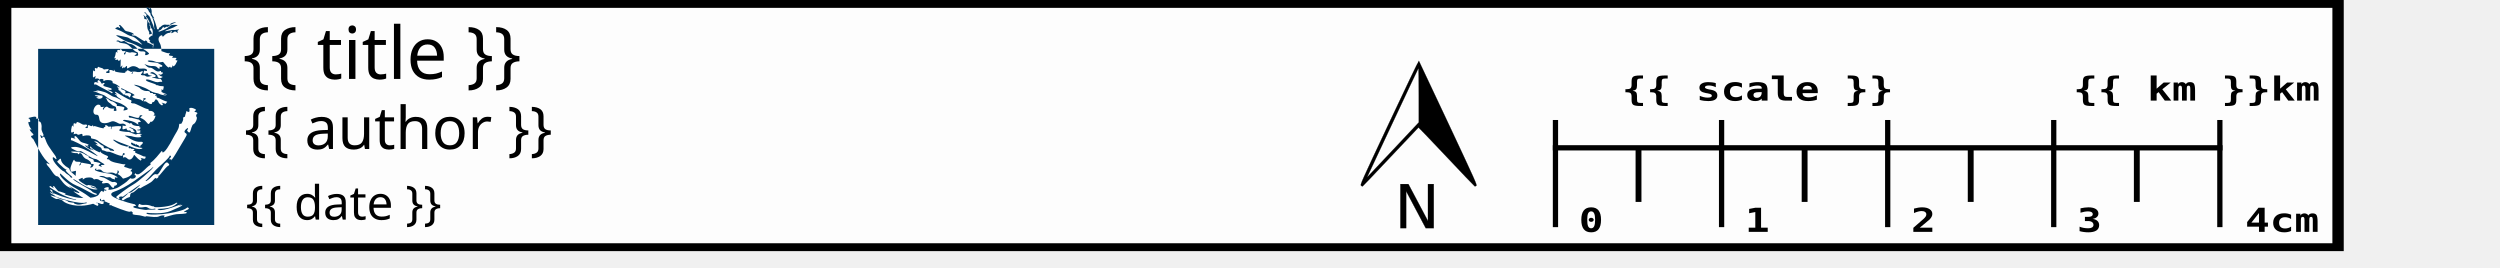
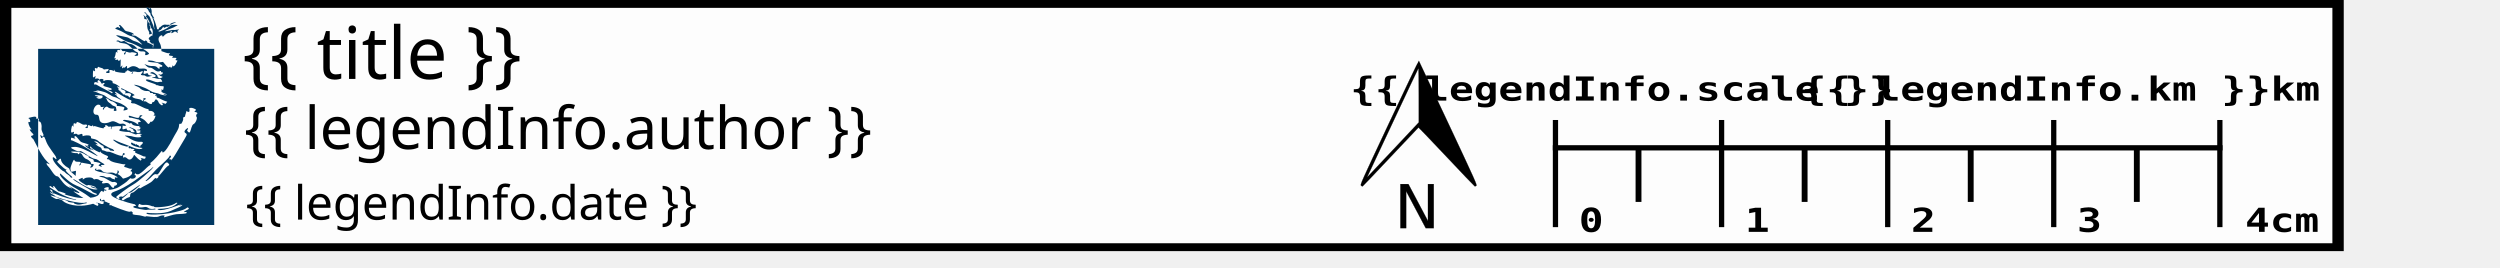
<svg xmlns="http://www.w3.org/2000/svg" height="1.5cm" width="14cm" version="1.1" y="0" x="0">
  <g font-size="none" stroke-width="1.661" fill-opacity=".863" mix-blend-mode="normal" transform="matrix(1.4459 0 0 1.0021 1.8503 30.266)" text-anchor="none" stroke="#000" style="mix-blend-mode:normal" stroke-miterlimit="10" font-weight="none" fill="#fff">
    <rect fill-opacity=".863" height="51.378" width="341.42" stroke="#000" stroke-miterlimit="10" y="-29.373" x="-.449" stroke-width="1.661" fill="#fff" />
  </g>
  <g transform="matrix(2.8669 0 0 2.8669 2.3366 -2969.4)">
    <rect height="13" width="13" y="1039.4" x="2" fill="#fff" />
    <g fill="#003862" transform="matrix(.21667 0 0 .21667 -56.963 809.08)">
      <g transform="matrix(1.448 0 0 -1.448 306.28 1063.2)">
        <path d="m0 0c0.048-0.173 0.35-0.361 0.801-0.334 0.443 0.026 1.034-0.006 0.832-0.536-0.201-0.533 0.405-0.376 0.844-0.067 0.204 0.145-0.482 0.664-1.396 1.211h-1.271c0.108-0.13 0.176-0.231 0.19-0.274" fill="#003862" />
      </g>
      <g transform="matrix(1.448 0 0 -1.448 292.57 1079.2)">
        <path d="m0 0c-0.287 0.333-0.899 0.097-0.749 0.313 0.151 0.218 1.721 0 1.721 0 0.134-0.177 0.211-0.52-0.405-0.7-0.618-0.182-1.051 0.317-0.948 0.387 0.107 0.068 0.671-0.336 0.381 0m12.611-5.832c-0.494-0.146-0.026 0.371-0.5-0.334-0.472-0.703-0.606 0.711-2.105 1.226 0 0-0.234 0.108 0.177 0.371 0.411 0.266 0.292 0.24-0.196 0.257-0.485 0.017 0.104-0.824-1.007-0.57-1.101 0.255-1.925 0.726-1.76 0.26 0.163-0.466 0.127-0.062 1.349-0.453 1.219-0.388 0.85-0.031 1.285-0.489 0.432-0.455 0.272-0.165-0.289-0.377-0.565-0.214 0.186-0.447-0.112-0.522-0.296-0.073-0.442 0.765-3.191 1.076 0 0-1.058-0.01 0.186-0.429 1.246-0.418 0.691-0.438 0.965-0.429 0.281 0.011 0.3 0.239 0.48-0.005 0.181-0.245 0.225-0.44 1.129-0.57 0.905-0.132 0.562 0.156 0.732-0.031 0.173-0.186-0.372-0.079-0.003-0.293 0.367-0.212 0.298 0.128 0.169-0.292-0.135-0.419-0.536-0.17-0.713-0.296 0 0-0.106-0.15 0.382-0.145 0.485 0.011 0.395 0.06 0.311-0.164-0.086-0.223-0.122-0.18 0.106-0.143 0.227 0.041-0.283-0.372-0.784-0.312-0.494 0.062 0.256 0.573-0.952 1.077-1.212 0.503-0.92 0.292-0.871 0.198s0.973-0.309 0.928-0.628c-0.05-0.32 0.177-0.074 0.255-0.306 0.075-0.233-0.277-0.147-0.535-0.147-0.261 0.004-0.218-0.016-0.41 0.297-0.189 0.314-0.457-0.09-0.796 0.243-0.337 0.336 0.126 0.436-0.464 0.261-0.593-0.174-0.724-0.268-0.616 0.472 0.109 0.74-0.012 0.181 0.358 0.213 0.367 0.034 0.803 0.059 0.127 0.415-0.677 0.356-0.8-0.169-1.494 0.211-0.69 0.377-1.211 0.631-1.762 0.36s-2.528-0.896-2.705 0.679c-0.177 1.574-0.826 0.554-1.268 1.258-0.443 0.706 0.338 2.205 1.13 2.076 0.795-0.131 0.039-0.674 0.924-0.536 0.887 0.136-0.021 0.001 0.054-0.544 0.079-0.544 0.098 0.253 0.696 0.554 0.598 0.303 0.239-0.529 2.012-0.383 0 0-0.434-0.598 0.152-0.573 0.595 0.02 0.257 0.294 0.229 0.762-0.023 0.469-0.587 0.234-1.033 0.732-0.443 0.496-0.844 0.397-1.129 1.198 0 0-0.104 0.089-0.235 0.244-0.13 0.154 0.194 0.024 0.396-0.034 0.202-0.057 0.575-0.583 0.988-0.618 0.413-0.036 1.382-0.715 1.234-0.944-0.144-0.228-0.086-0.163 0.21-0.167 0.298-0.005 1.535-0.188 1.546-0.411 0.015-0.223-0.449-0.722-0.106-0.647 0.345 0.076 1.072 0.145 0.84 0.505-0.228 0.361-1.289 1.109-2.217 1.361-0.925 0.259-2.32 0.888-2.874 1.404-0.55 0.515-1.119 0.482-1.776 0.845-0.656 0.363-1.939 0.551-0.755 0.453 1.187-0.098 0.507 0.048 0.267 0.162-0.237 0.116 0.81-0.053 1.848-0.37 1.038-0.319 1.715-1.049 2.363-1.172 0.652-0.12 1.24-0.599 1.535-0.693 0.3-0.095 0.114 0.089-0.173 0.297s-0.667 0.379-0.757 0.638c-0.095 0.26-0.373 0.252-0.444 0.285-0.066 0.033-0.021 0.021 0.022 0.054 0 0 0.084 0.155 0.482-0.017 0.404-0.172-0.389 0.266-0.467 0.546-0.078 0.281 0.454-0.065 0.839-0.33 0.386-0.265 2.519-1.493 2.812-1.511 0.296-0.018 0.258-0.403 0.125-0.498-0.132-0.095 0.167-0.355 0.59-0.287 0.427 0.064 2.588-1.26 3.237-1.317 0.649-0.063-0.068-0.488 0.673-0.45 0.736 0.035 1.234-0.711 0.937-0.919-0.293-0.212-0.06-0.239 0.228-0.188 0.292 0.052-0.313-1.301-0.809-1.446m-1.447-8.442c-0.064-0.505-0.695-0.156-0.991-0.105-0.297 0.051-0.403 0.116-0.082-0.083 0.322-0.2-0.064-0.526-0.064-0.526-1.071 0.583-1.485 1.576-1.589 1.303-0.102-0.273-0.72-1.598-1.565-0.804-0.853 0.796-0.859-0.195-0.993 0.367-0.132 0.564 0.284 0.473 0.385 0.601 0.106 0.13-0.059 0.297-0.293 0.305-0.228 0.008-0.13-0.578-0.322-0.643-0.197-0.069-0.986 0.147-2.183 0.676-1.2 0.533-1.077 0.109-1.73 0.43-0.658 0.319-0.666 0.081-0.822 0.298-0.154 0.213-0.025 0.493-0.524 0.673-0.499 0.184-1.359 0.876-0.821 0.679 0.538-0.188 0.323 0.083-0.044 0.332-0.37 0.25-0.659 0.357-0.217 0.317 0.44-0.038 0.615-0.188 1.212-0.689 0.594-0.499 0.698-0.164 0.772-0.572 0.075-0.411 0.115-0.37 0.59-0.376 0.468-0.009 0.648-0.087 0.828-0.367 0.182-0.281 0.49-0.171 0.49-0.171 1.16-0.317 0.209 0.358 0.209 0.358-1.175 0.334-3.089 1.662-3.089 1.662-1.029 1.072-2.095 0.548-1.992 1.085 0.102 0.539-0.985 0.559-1.578 0.409-0.592-0.152-0.33-0.228-0.425 0.227-0.098 0.45-0.6-0.012-1.053-0.022-0.453-0.008 0.218 0.18-0.409 0.236-0.628 0.057-0.733-0.392-0.575 0.149 0.163 0.539-0.223 0.248-0.223 0.248-0.517-0.38-0.502 0.24-0.29 1.187 0.218 0.946 0.395-0.293 0.421 0.17 0.023 0.464-0.037 0.868 0.348 0.69 0.384-0.177 0.303 0.071 0.427 0.281 0.121 0.212 1.105-0.355 1.357-0.51 0.253-0.153 0.828-0.022 0.828-0.022 0.594-0.158-0.031-0.626-0.031-0.626-0.397-0.006-0.037-0.157-0.037-0.157 0.276-0.152 0.491 0.011 0.491 0.011-0.025 0.271-0.098 0.835 0.389 0.56 0.489-0.275 0.588-0.147 0.588-0.147 0.281 0.491 0.303-0.263 0.408-0.114 0.104 0.147 0.301 0.086 0.301 0.086 2.22-0.718 2.08-0.463 2.08-0.463-0.062 0.214 0.014 0.21 0.278 0.274 0.266 0.069-0.191 0.364 0.147 0.411 0.339 0.048 0.447-0.243 0.683-0.352 0.242-0.107 0.236 0.122 0.483 0.043 0.246-0.079-0.032-0.519 0.102-0.638 0.132-0.12 0.139 0.681 0.144 0.617 0.007-0.061 0.234-0.011 0.234-0.011 1.081 0.196 1.94 0.092 1.94 0.092s0.238-0.344-0.261-0.733c-0.504-0.389 0.518-0.471 1.334-0.57 0.82-0.1 0.576 0.122 1.763-0.402 1.189-0.52 0.504 0.028 1.642-0.073 1.134-0.098-0.224-0.283 0.013-0.281 0.236 0.003 0.045-0.313 0.31-0.36 0.268-0.054-0.623-0.458-2.358 0.09l-1.035 0.119c-1.029 0.116-0.112-0.177 0.414-0.514 0.519-0.335 1.698-1.018 2.751-0.935 1.055 0.081 0.47-0.571 0.133-0.797-0.343-0.222 0.046-0.704-0.397-0.215-0.443 0.492-0.32 0.085-0.535 0.346-0.217 0.26-0.136 0-0.298 0.023-0.078 0.01-0.117-0.026-0.133-0.052-0.01-0.022-0.013-0.019 0 0 0.003 0.007 0.004 0.007 0.008 0.021 0.027 0.121-0.077 0.193-0.077 0.193-0.822 0.093-0.564 0.617-0.865 0.146-0.298-0.471 1.874-1.056 2.303-1.066 0.428-0.011 0.36-0.114 0.36-0.114-0.799-0.67-2.869 0.495-3.684 0.768-0.814 0.276-2.393 0.897-2.782 1.142-0.389 0.246-0.408 0.003-0.408 0.003 1.578-1.346 2.774-1.342 3.015-1.494 0.243-0.147 0.937 0.227 0.68-0.103-0.261-0.33 0.188-0.338 0.188-0.338 0.91 0.208-0.14-0.159 0.418-0.13 0.557 0.03 0.82-0.047 0.664-0.169-0.158-0.125-0.417-0.323-0.131-0.336 0.285-0.016 0.513 0.09 0.315-0.186-0.2-0.281 1.046-0.567 1.709-0.943 0.66-0.376 0.808 0.086 0.751-0.419m-12.108 17.428c0.035 0.531 0.636 0.276 0.636 0.276 0.824-0.234 0.245 0.026 0.245 0.026-0.113 0.091-0.108 0.49 0.182 0.492 0.294 0.003 0.714-0.798 0.714-0.798 0.106-0.147 0.174 0.02 0.174 0.02 0.461 0.379 0.563-0.128 0.515-0.108-0.045 0.023-0.404-0.14-0.273-0.378 0.135-0.239 0.851-0.314 1.61-0.588 0.75-0.274 0.144-0.467-0.038-0.44-0.177 0.025-1.155 0.194-0.057-0.224 1.097-0.418 0.472-0.565 0.472-0.565-0.394 0.353-2.942 1.562-3.495 1.941-0.55 0.381-0.724-0.185-0.685 0.346m15.82 8.156c0.021-0.2 0.03-0.383 0.03-0.529 0.79-0.308 1.558-0.564 1.763-0.483 0.444 0.174 0.206-0.052 0.187-0.071-0.017-0.018-0.505-0.486 0.171-0.528 0.675-0.042 0.576-0.083 0.634-0.141 0.057-0.059-0.904-0.342 0.482-0.358 0 0 0.431 0.049 0.24-0.199-0.192-0.247-0.267-0.353 0.049-0.385 0.312-0.033 0.271-0.025 0.115-0.319-0.152-0.294-0.436-1.046-0.848-1.072 0 0-0.116-0.099-0.081 0.155 0.032 0.254-0.081 0.034-0.153-0.173-0.08-0.211-0.319-0.503-0.424-0.218-0.105 0.283-0.331 0.001-0.389-0.06-0.057-0.059-0.479 0.197-0.978 0.842-0.497 0.647-0.406 0.468-0.705 0.438-0.296-0.028-0.884-0.193-1.63 0.134-0.742 0.327-2.061 0.308-1.566 0.011 0.491-0.297 1.967-0.141 2.379-0.438 0.419-0.297 1.259-0.47 0.879-0.761-0.376-0.292-0.513 0.164-0.557-0.1-0.042-0.265 0.101-0.526-0.255-0.359-0.358 0.166-0.286 0.633-1.539 0.58-1.248-0.053-2.398 1.015-1.403 0.091 0.993-0.923 0.794-0.075 1.822-0.87 1.031-0.794 1.17-0.459 1.569-0.389 0.394 0.07-0.147-0.345 0.402-0.323 0.547 0.022-0.235-0.829-0.695-0.459-0.458 0.37 0.057-0.44 0.656-0.516 0.604-0.077-1.004-0.912-1.09 0.225 0 0-0.983 1.132-1.513 0.736-0.535-0.397 0.057 0.054 1.116-0.698 0 0 0.04-0.167-0.146-0.161-0.189 0.005 0.719-0.342-0.326-0.221s0.094-0.242 0.84-0.393c0.752-0.151 0.621 0.268 1.011-0.309 0.39-0.576 0.005-0.402-0.41-0.432s-0.403-0.313-1.886 0.284c-1.488 0.597-1.884 0.112-0.687-0.311 1.204-0.425 1.747-0.546 1.802-0.796 0 0 0.061 0.136 0.548-0.077 0.492-0.215 1.326 0.022 1.148-0.373-0.177-0.393 0.11-0.503-0.295-0.628 0 0-0.134-0.004-0.115 0.129 0.021 0.133-0.167-0.003-0.089-0.327 0.077-0.327 0.006-0.096-0.078-0.186-0.085-0.09 0.742-0.449 1.174-0.589 0.433-0.142-0.005-0.187-0.4 0-0.396 0.188-0.407-0.09 0.251-0.259 0.657-0.167-0.792-0.058-1.486 0.287-0.696 0.343-1.154 0.088-2.312 0.842-1.15 0.755-3.145 1.35-3.505 1.322-0.358-0.029 0.426-0.306 0.915-0.556 0.486-0.253 0.256-0.173 0.402-0.33 0.146-0.156 0.868-0.594 1.385-0.586 0.522 0.008 0.618 0.001 0.844-0.146 0.225-0.151-0.097-0.395 0.479-0.326 0.581 0.074-0.027-0.23 0.559-0.24 0.583-0.009 0.459 0.157 0.248-0.426 0 0-0.082-0.044 0.142 0 0.223 0.044 0.256 0.102 0.199-0.115-0.061-0.22 0.142-0.353 0.323-0.386 0.185-0.034-0.052 0.065 0.344-0.106 0.397-0.171 0.966-0.535 1.771-0.76 0 0 0.168-0.015-0.052-0.203-0.218-0.189-0.234-0.241-0.129-0.275 0.104-0.035-0.067-0.082-0.534 0.076l-0.469 0.158s-0.153-0.12 0.133-0.204c0.292-0.082-0.049-0.439-0.091-0.447-0.036-0.006-0.714 0.373-0.824 0.757-0.111 0.385-0.617 0.844-0.727 0.622-0.108-0.223-0.397-0.665-0.547-0.586-0.15 0.08-0.354-0.3-0.316-0.401 0.037-0.103-0.371-0.122-0.824 0.155-0.453 0.281-0.536 0.496-0.969 0.418-0.432-0.079 0.174 0.508 0.301 0.496 0.128-0.014 0.287 0.144-0.216 0.256-0.504 0.113-0.037-0.139-0.362-0.555-0.322-0.413 0.032 0.191-1.094 0.34-1.129 0.149-1.543 0.46-1.39 0.687 0.155 0.231 1.302 0.011-0.629 0.914-1.926 0.902-1.975 1.101-2.047 0.837-0.076-0.262 0.969-0.221 1.037-0.713 0.065-0.495-0.408-0.418 0.218-0.338 0.628 0.08 1.08-0.106 1.092-0.272 0.018-0.168-0.359-1.044-0.522-0.61-0.164 0.434-0.611 0.247-0.835 0.4-0.226 0.151-0.256 0.101-0.229 0.276 0.022 0.174-0.215-0.224-0.289-0.143-0.074 0.082-0.013 0.375-0.645 0.653 0 0 0.152 0.133-0.006 0.237-0.161 0.109 0.051-0.268-0.102-0.03-0.155 0.237-0.395 0.098-0.343 0.43 0.051 0.328-0.082 0.353-0.311 0.509-0.22 0.154 0.269 0.117 0.315 0.052 0.05-0.066 0.222-0.217 0.258-0.074 0.035 0.142-0.793 0.762-1.667 0.963 0 0 0.23 0.238-0.134 0.507s-1.49 0.204-1.675 0.085c-0.181-0.116-0.331-0.383-0.351 0.301 0 0-0.636 0.197-0.81-0.063-0.177-0.256-0.034 0.224-0.596 0.237-0.556 0.015-0.629-0.321-0.436 0.364 0.195 0.685-0.626-0.643-0.606 0.153 0.019 0.802-0.055 1.712 0.385 1.219 0 0 0.246-0.211 0.095 0.274-0.15 0.484 0.178 0.498 0.295 0.408 0.117-0.088 0.27-0.175 0.347 0.151 0.079 0.328 0.223 0.089 0.531 0.014 0.311-0.074 0.779-0.224 0.846-0.384 0.066-0.163 0.167-0.047 0.44-0.041 0.274 0.008 1.039 0.221 0.696-0.247-0.346-0.468-0.207-0.094-0.458-0.312-0.255-0.216 0.085-0.36 0.524-0.319 0.442 0.041 0.104 0.537 0.161 0.636 0.057 0.102 0.314 0.16 0.856-0.064 0.537-0.222 0.201-0.041 0.218 0.169 0.015 0.208 0.278-0.307 0.319-0.391 0.044-0.083 2.075-0.445 2.324-0.279 0.245 0.164-0.263 0.142 0.353 0.342 0 0 0.021 0.447 0.601 0.082 0.581-0.367 0.564-0.242 0.75-0.087 0.18 0.153-0.106-0.585-0.213-0.599-0.112-0.012 0.202-0.183 0.303 0.207 0.106 0.388 0.071 0.341 0.45 0.339 0.38-0.004 0.88-0.341 1.551 0.01 0.669 0.35 0.255-0.447 0.025-0.556-0.232-0.109-0.071-0.401 0.508-0.351 0.581 0.047 0.409-0.497 1.455-0.252 1.049 0.243 0.194 0.177 0.027 0.235-0.166 0.057-0.511 0.21-0.482 0.47 0.024 0.261-1.086-0.446-0.987 0.078 0.095 0.525 0.043 0.706 0.506 0.509 0.46-0.192 0.526 0.552-0.512 0.559-1.036 0.004-0.96-0.102-1.176 0.099-0.222 0.197-1.062 0.693-1.82 0.324-0.761-0.37-0.944-0.658-0.88-0.047 0.065 0.614-0.552-0.214-0.609-0.279-0.063-0.064 0.109 0.426-0.214 0.151-0.324-0.275-0.419-0.326-0.305 0.229 0.111 0.554-0.21-0.002-0.314-0.114-0.103-0.108-0.113-0.021-0.061 1.232 0.053 1.254-0.251-0.152-0.549 0.281-0.299 0.431-0.005 0.238-0.354 0.175-0.36-0.066-0.519-0.024-0.232 0.31 0.287 0.335-0.601-0.334-0.27 0.342 0.337 0.673 0.168 1.584 0.529 1.082 0.361-0.505-0.333 0.843 0.507 0.579 0.84-0.265-0.496 0.482 0.6 0.08 0 0 0.014-0.385 0.415-0.358 0.406 0.026 0.845 0.171 0.141-0.518 0 0-0.034-0.393 0.213-0.238 0.248 0.158 0.093 0.597 0.318 0.617 0.225 0.016 0.704-0.306 1.084-0.161 0.374 0.147 1.357-0.115 1.391-0.26 0.032-0.15-0.822-0.576-0.452-0.548 0.367 0.027 0.916-0.136 0.743 0.527-0.171 0.664-0.04 0.063-0.87 0.733-0.152 0.123-0.291 0.254-0.426 0.385h-22.209v-16.413h0.006c0.553-0.017-0.2-0.62 0.26-0.662 0.459-0.043 0.632-0.958 0.539-1.584-0.089-0.627 0.432-1.317 0.458-1.52 0.028-0.202-0.127-0.738-0.511-0.232-0.389 0.509-0.155-0.323-0.044-0.5 0.112-0.177 0.235 0.029 0.489 0.201 0.256 0.174 0.345-0.14 0.778-1.258 0.432-1.117 2.226-3.252 2.229-3.48 0.003-0.23 0.216-0.339 0.092-0.469-0.126-0.131-0.314 0.221-0.621 0.38-0.303 0.158-0.215-0.091-0.215-0.091-0.275-0.8 2.157-3.094 2.491-3.159 0.326-0.061 0.336-0.386 1.026-0.784 0.693-0.392 0.571-0.818 0.955-0.731 0.385 0.084-0.284 0.451-0.731 0.879-0.442 0.423-0.588 0.605-0.701 0.771-0.114 0.163 0.486 0.221 0.173 0.238-0.311 0.024-1.007 0.677-1.717 1.349-0.711 0.671-0.416 0.6-0.243 0.775 0.171 0.174 0.645 0.802 0.683 0.179 0.038-0.62 0.906-1.474 1.598-1.828 0.69-0.356 0.103-0.492 0.895-1.13 0.339-0.273 0.665-0.556 0.949-0.827-0.008 0.263 0.014 0.522 0.024 0.67 0.04 0.455 0.223 0.662-0.448 0.429-0.674-0.228-0.705 0-0.705 0-0.271 0.721 0.045 1.281 0.354 2.057 0.306 0.777 0.45 0.703 0.503 0.507 0.05-0.2 0.339-0.369 0.897-0.334 0.559 0.037 0.737-0.165 0.307-0.611-0.431-0.446 0.207-0.121 0.207-0.121 0.209 0.812 0.128 0.478 1.552 0.291 1.421-0.191 0.962-0.442 0.754-0.782-0.216-0.341 0.47-0.013 0.47-0.013 0.718 0.847 0.035 0.742-0.12 0.699-0.151-0.042-0.142 0.057-0.238 0.364-0.094 0.304-0.771 0.761-1.076 0.835-0.302 0.076-0.779 0.601-0.889 0.895-0.11 0.296-0.573 0.675-0.753 0.386-0.175-0.292-0.197-0.146-0.197-0.146-0.269 0.424-0.316 0.112-1.158 0.293-0.848 0.177-0.412 0.331-0.412 0.331 2.512 0.048 3.321-0.835 3.321-0.835 1.17-0.344 0.29-0.435 0.893-0.694 0.603-0.263 1.027-0.315 0.946-0.642-0.081-0.331 0.547-0.304 0.547-0.304 2.422-0.483-0.281-0.545 0.963-1 1.243-0.451-0.396 0.291 0.457 0.295 0.853 0.011 0.691 0.14-0.016 0.531-0.704 0.395-0.921 0.808-1.665 0.91-0.737 0.104-1.874 0.992-2.875 1.606-1.001 0.619-0.253-0.27-1.753 0.417-1.499 0.684-1.044 0.769-0.027 0.799 1.007 0.029 3.024-0.928 4.446-1.744 1.417-0.812 0.868-0.295-0.137 0.419-1.002 0.716-2.4 1.615-3.726 2.256-1.326 0.64-1.232 0.559-1.456 0.621-0.229 0.061-0.101 0.156-0.101 0.156-0.043 0.718 0.228 0.406 0.675 0.298 0.451-0.112 0.401-0.006 0.252 0.112-0.153 0.117-0.203 0.267 0.025 0.416 0.227 0.151 0.87-0.82 1.197-1.174 0.335-0.352 0.818-0.396 1.463-0.6 0.651-0.202 0.739-0.449 0.386-0.322-0.352 0.132 0.214-0.357 0.094-0.419-0.124-0.062-0.138 0.214-0.68 0.327-0.546 0.112 1.15-1.039 1.379-1.108 0.234-0.07-0.234 0.176-0.276 0.333-0.04 0.155 0.292-0.206 0.682-0.339 0.397-0.13-0.192 0.25-0.531 0.451-0.346 0.202-0.207 0.685 0.194 0.153 0.399-0.529 1.879-1.13 1.879-1.13s0.202 0.382 0.238 0.128c0.036-0.258 0.915-0.681 1.471-0.898 0.552-0.218 0.131-0.534 0.131-0.534-0.42-0.376 0.353-0.34 0.353-0.34 0.428-0.738 2.538-0.923 3.034-1.088 0.501-0.171 1.129 0.124 0.684-0.327-0.442-0.445 0.256-0.382 0.899-0.673 0.637-0.288 1.154 0.095 0.675-0.369-0.482-0.469 0.12-0.407 0.12-0.407 0.474-1.134-2.096-1.667-2.096-1.667s-0.627 0.801-1.114 0.997c-0.49 0.193 0.06 0.112 0.132 0.482 0.075 0.369-0.388 0.62-0.306 0.35 0.077-0.265-0.185-0.85-0.515-0.667-0.335 0.179-0.631 0.355-1.522 0.234-0.889-0.118-1.456 0.234-1.677 0.507-0.224 0.276-0.521 0.236-0.779 0.232-0.25-0.005-0.522-0.318-0.509 0.111 0.016 0.428-0.261-0.029-0.261-0.029-0.558-0.407 2.211-0.916 3.194-1.018 0.983-0.103 2.318-0.892 2.027-0.963-0.292-0.068-0.667 0.28-0.591-0.18 0.075-0.457 0.084-0.205-0.438-0.12-0.522 0.083-0.375 0.505-1.107 0.382-0.735-0.123-0.674 0.251-1.391 0.3-0.715 0.053-1.013-0.031-0.341-0.215 0.671-0.186 0.506-0.001 1.831-0.792 1.322-0.79 0.939-0.181 1.617-0.457 0.681-0.277 0.239-0.696 0.044-0.783-0.191-0.088-0.265 0.18-0.389-0.311-0.123-0.491-0.517-0.16-0.904 0.407-0.389 0.563-0.761 0.588-1.437 0.437-0.678-0.149-0.482 0.242-0.482 0.242 0.508 0.593-0.097 0.101-0.532 0.463-0.438 0.36-0.946 0.289-1.024 0.281-0.077-0.006-0.342-0.223-0.571 0.122-0.228 0.352-1.574 0.355-2.012 0.029-0.44-0.326-0.436-0.272-0.439-0.128-0.007 0.147 0.311 0.538-0.753-0.015-0.084-0.044-0.148-0.053-0.218-0.074 0.013-0.029 0.046-0.068 0.052-0.094 0.094-0.368 1.369-1.038 1.675-1.245 0.307-0.21 0.525 0.028 0.525 0.028 1.135-0.112 1.89-0.503 1.866-0.639-0.02-0.136-1.075 0.401-1.222 0.28-0.145-0.122 0.669-0.375 1.219-0.469 0.551-0.101 0.235-0.203 0.235-0.203-1.953-0.415-5.752 2.871-5.583 2.378 0.167-0.494 4.099-2.414 4.414-2.866 0.313-0.454 1.515-0.48 1.056-0.765-0.455-0.287-2.703 1.314-4.782 2.158-2.073 0.844-3.696 3.065-3.826 2.782-0.137-0.289 0.537-1.718 4.368-3.833 1.334-0.738 2.209-1.351 2.809-1.834 0.98 0.12 1.772 0.384 2.004 0.832 0.564 1.085 0.849 0.805 0.89 0.587 0.043-0.221 0.149-0.114 0.322 0.214 0.168 0.322 0.214 0.007 0.214 0.007s0.025-0.056 0.324 0.119c0.295 0.178-0.467 0.058-0.535 0.308-0.07 0.248 0.779 0.584 1.059 0.344 0.28-0.239-0.355-0.382 0.029-0.504 0.382-0.115 1.759 0.2 2.45 0.66 0.687 0.458 1.764 1.098 2.211 1.642 0.445 0.553 0.772 0.414 0.694 0.38-0.081-0.037-0.427-0.171 0.297-0.093 0.728 0.074 0.772 0.609 0.728 0.794-0.044 0.188 0.038-0.227-0.22 0-0.255 0.226 0.171 0.574 0.236 0.411 0.059-0.165-0.019-0.146 0.433-0.193 0.453-0.049 1.466 0.933 2.13 1.593 0.661 0.665 0.976 0.559 0.878 0.804-0.095 0.241-0.016 0.308-0.016 0.308 1.009 0.726 2.004 2.038 2.511 2.641 0.51 0.598-0.053-0.674 0.743 0 0.798 0.676 2.065 3.19 2.382 3.761 0.317 0.563 1.04 1.61 1.068 2.274 0.021 0.664 0.239 0.55 0.431 0.489 0.184-0.063 0.598 0.943 0.563 1.119-0.03 0.175-0.075 0.475 0.253 0.526 0.326 0.052 0.058 0.084 0.366 0.865 0.305 0.783-0.177 0.57 0.473 0.339 0.653-0.231 0.319 0.763 0.319 0.763 0.259 0.449 1.651-0.115 1.589-0.324-0.055-0.208-0.607-0.511-0.222-0.487 0.379 0.027 0.675-0.358 0.588-0.328-0.091 0.031-0.527-0.531-0.234-0.8s-0.212-1.507-0.69-1.719c-0.479-0.213-0.604-1.426-0.836-1.827-0.225-0.398-0.455 0.083-0.639 0.198-0.18 0.113 0.29 0.563 0.151 0.674-0.139 0.112-1.11-0.694-0.724-1.035 0.38-0.343 0.722-0.242 0.013-1.363-0.711-1.122-2.286-3.922-2.608-4.337-0.321-0.414-0.706-1.092-0.607-0.803 0.096 0.281 0.017 0.195-0.347 0.206-0.368 0.011 0.185 0.336 0.272 0.569 0.087 0.229-0.304 0.484-0.338 0.174-0.032-0.309-1.776-1.926-2.511-2.547-0.736-0.62-2.475-2.689-2.798-2.957-0.329-0.27-0.387-0.274-0.242-0.361 0.142-0.084 1.051 0.703 1.451 1.147 0.4 0.446 0.75 0.59 1.117 0.429 0.371-0.156 0.937 1.133 1.651 2.199 0.711 1.064 0.973 0.458 1.189 0.243 0.216-0.219-0.129-0.436-0.375-0.557-0.245-0.118-1.794-2.116-1.957-2.214-0.164-0.099-0.203 0.112-0.28 0.038-0.075-0.07 0.236-0.13 0.187-0.283-0.056-0.156-0.655-0.623-0.562-0.399 0.095 0.224-0.238 0.254-0.749-0.42-0.509-0.68-2.428-1.454-2.891-1.813-0.461-0.358-0.074 0.323-0.585-0.062-0.51-0.383-0.964-0.963-1.402-1.038-0.441-0.072-0.529-0.527-0.514-0.691 0.016-0.167-0.005-0.363-0.363-0.422-0.361-0.053-1.18-0.634-1.282-0.691-0.106-0.049-0.434 0.299-0.267 0.401 0.163 0.103 1.234 0.956 1.301 1.098 0.065 0.145 0.168 0.244 0.615 0.323 0.446 0.084 1.894 1.299 2.282 1.714 0.396 0.415-0.351-0.115-0.734-0.361-0.385-0.246-2.847-2.073-3.185-2.269-0.341-0.194-0.077 0.101-0.711-0.026-0.637-0.122 0.138-0.429-0.246-0.522-0.382-0.093-0.633 0.329-0.69 0.436-0.056 0.112 2.889 2.325 4.05 2.948 1.163 0.621 4.051 3.314 4.314 3.587 0.263 0.278 0.62 0.811 0.2 0.423-0.411-0.388 0.094-0.078-4.179-3.094-4.274-3.014-5.448-2.367-5.55-3.242-0.1-0.871 4.373-2.094 4.851-2.182 0 0 0.312-0.09 0.521-0.127 0.206-0.039 0.134-0.004 0.327-0.192 0.193-0.191 0.21-0.217 0.006-0.228-0.205-0.006-0.546-0.024-0.52-0.274 0.026-0.255 3.026-0.76 3.135-0.658 0.106 0.102 1.562 0.012 1.963 0.102 0.406 0.093-0.06 0.27-0.237 0.16-0.18-0.111-1.08-0.01-1.176 0.096-0.092 0.106-0.261 0.183-0.577 0.306-0.309 0.12-0.868-0.15-1.557-0.076-0.686 0.073-0.268 0.582-0.221 0.75 0.046 0.163 0.351-0.047 0.351-0.047 0.012-0.006 0.021-0.014 0.03-0.019 0.401-0.212 0.901-0.045 1.533-0.102 0.649-0.054 1.197-0.318 1.197-0.318 0.924 0.038-0.289-0.366 2.056-0.183 2.343 0.18 3.172 0.69 3.469 0.913 0.29 0.222 0.436 0.029 0.436 0.029-1.806-1.922-5.571-1.046-4.491-1.576 1.088-0.526 5.556 1.444 5.454 1.301-0.107-0.145-1.037-0.278-0.39-0.282 0.645-0.011 0.645 0.315 0.551 0.063-0.099-0.254-0.827-0.524-2.703-1.36-1.869-0.84-5.252-0.5-5.488-0.45-0.238 0.05-0.218-0.092-0.218-0.092s-0.2-0.369 2.064-0.313c2.261 0.062 4.068 0.385 5.906 0.902 1.835 0.518 1.42 0.939 1.835 0.705 0.41-0.238-0.102-0.451-0.43-0.596-0.323-0.146-0.732-0.445-0.491-0.425 0.242 0.021 0.647 0.079 0.572-0.19-0.071-0.266-1.737-0.246-2.441-0.315-0.703-0.073-2.42-0.62-2.764-0.709-0.342-0.085 0.045 0.383 0.045 0.383-1.066 0.174-1.088-0.237-1.899-0.321-0.809-0.077-2.175 0.187-2.417 0.171-0.24-0.017 0.029-0.248-0.904 0.049-0.931 0.298-1.747 0.191-2.191 0.37-0.444 0.175 0.056 0.276-0.126 0.432-0.18 0.155-0.218 0.43-0.649 0.224-0.426-0.207-4.21 1.387-4.21 1.387-0.154 0.06-0.042 0.174-0.439 0.14-0.401-0.03-0.205 0.082-0.115 0.29 0.088 0.212-0.361 0.181-0.771 0.445-0.408 0.267-0.429-0.147-0.421 0.262 0.006 0.407-0.327 0.3-0.602 0.129-0.273-0.171-0.355 0.141-0.244 0.292 0.109 0.152-0.165 0.057-0.165 0.057-0.222-0.049-0.177-0.553 0.368-0.547 0.539 0.006 0.546-0.17 0.459-0.175-0.08-0.004-0.17-0.133-0.036-0.184 0.129-0.053-0.199-0.509-0.813-0.204-0.552 0.279-0.951 0.193-1.029 0.174 0.076-0.065 0.135-0.087 0.2-0.063 0.35 0.12 0.51-0.433 0.244-0.619-0.073-0.051-0.508 0.154-1.1 0.477-3.943-1.158-6.577 0.139-7.008 0.579-0.449 0.468-0.922 0.415-1.088 0.533-0.166 0.115-0.022 0.095-0.356 0.002-0.331-0.089-1.2 0.512-1.281 0.567-0.08 0.057-0.437 0.308-0.146 0.263 0.291-0.048 1.428-0.391 1.899-0.697 0.467-0.306 1.235-0.324 1.341-0.363 0.105-0.041 0.694-0.234 0.734-0.384 0.048-0.152 1.324-0.255 1.324-0.255 0.3-0.045 0.109-0.352 0.2-0.291 0.094 0.062 0.332-0.045 0.332-0.045 0.8-0.338 1.789 0.166 2.222 0.171 0.432 0.001 0.259 0.088 0.273 0.23 0.015 0.135-0.019 0.038-0.019 0.038-1.346-0.694-7.396 1.237-7.398 1.469 0 0.049 0.008 0.065 0.016 0.076-0.019-0.011-0.069-0.009-0.218 0.091-0.358 0.243-0.998 0.528-1.004 0.66-0.005 0.128 0.5-0.132 0.865-0.337 0.359-0.206-0.276 0.342-0.507 0.529-0.228 0.189-0.306 0.419-0.33 0.506-0.022 0.09 0.643-0.165 0.563-0.347-0.084-0.184 0.33-0.538 0.33-0.538 2.755-1.172 4.199-1.373 4.816-1.497 0.622-0.123 0.434 0.048 0.434 0.048-2.708 0.401-5.992 2.726-5.992 2.726-0.403 0.099-0.304 0.704 0.136 0.313 0.437-0.391 0.863-0.343 0.624-0.258-0.01 0.007-0.025 0.012-0.037 0.018-0.197 0.089-0.171 0.214-0.171 0.214 0.18 0.403 0.529-0.236 0.529-0.236 1.026-1.275 0.729-0.75 1.208-0.946 0.483-0.19 1.282-0.357 1.222-0.52-0.062-0.16-0.179 0.103-0.201-0.05-0.019-0.152 1.767-0.56 1.767-0.56 0.711-0.211 1.676-0.34 2.643-0.367-1.157 0.715-2.187 1.394-2.287 1.509-0.233 0.268 1.407-0.562 1.34-0.263-0.066 0.295-2.543 1.707-2.405 1.513 0.144-0.192 1.578-0.932-0.009-0.255-1.593 0.681-2.219 2.63-2.833 2.615-0.614-0.014-1.513 1.683-1.808 1.996-0.295 0.312-0.788 0.868-0.674 1.068 0.115 0.204 1.541-0.903 0.106 0.438-0.695 0.653-1.469 1.932-2.093 3.069v-18.027h41.438v41.438h-12.447z" fill="#003862" />
      </g>
      <g transform="matrix(1.448 0 0 -1.448 306.01 1062.8)">
        <path d="m0 0c-0.334 0.401-1.045 1.07-1.682 1.138-0.843 0.094-1.219 0.776-1.573 0.71-0.349-0.065-0.539-0.32-1 0.005-0.467 0.321-1.037-0.129-0.481-0.131 0.557-0.003-0.001-0.289 1.329-0.41 1.086-0.1 1.613-0.72 2.223-1.312h1.184z" fill="#003862" />
      </g>
      <g transform="matrix(1.448 0 0 -1.448 314.12 1062.8)">
        <path d="m0 0c-0.049 0.457-0.165 1.003-0.402 1.41-0.458 0.793-0.319 1.464 0.387 1.776 0 0 0.271 0.04 0.312-0.295 0.04-0.335 0.571 0.874 1.714 0.889 0 0 0.35 0.188 0.132 0.233-0.214 0.042 0.637 0.342 0.255-0.119-0.379-0.462 0.478-0.047 0.678 0.14 0.198 0.185 0.642-0.202 0.675-0.313 0.029-0.109 0.183 0.266 0.014 0.404-0.163 0.141 0.967 0.592-0.036 0.387-1.001-0.207-0.587 0.038-1.419-0.125-0.827-0.164-2.197-0.499-0.898 0.059 1.298 0.556 1.493 0.553 1.752 0.75 0.261 0.201 1.359 0.442-0.104 0.447-1.461 0.002-0.544-0.546-3.498-1.588 0 0-0.727 0.004 0.312 0.428 0 0 0.28 0.23 0.457 0.555 0.176 0.327 0.139 0.044 0.265-0.06 0.132-0.102 0.371 0.109 0.618 0.216 0.239 0.104 0.152 0.035 0.159-0.049 0.008-0.082 0.479 0.217 0.564 0.326 0.082 0.108 1.173 0.702 1.353 0.641 0.179-0.064 0.213 0.387-0.954-0.106 0 0-0.196-0.074-0.208-0.146 0 0 0.003-0.038 0.039-0.049 0.035-0.009-0.132-0.255-0.396-0.168-0.26 0.085-0.269-0.071-0.673 0.04-0.407 0.112-0.895-0.15-1.087-0.336-0.192-0.179-0.359-0.34-0.487-0.347-0.129-0.006-0.027-0.484-0.354-0.428-0.328 0.057-0.204 0.27-0.204 0.27s-0.443 1.636-0.738 2.159c-0.231 0.404-0.016 0.294 0.147 0.133-0.233 0.326-0.698 1.055-0.654 1.364 0.057 0.433-0.086 1.304-0.469 1.075 0 0-0.142 0-0.013-0.089 0.131-0.089 0.125-0.265-0.009-0.131-0.134 0.131-0.485 0.61-0.646 0.344 0 0-0.226-0.055-0.038-0.184 0.192-0.127 0.292-0.183 0.537-0.757 0 0 0.052-0.135 0.2-0.244 0.147-0.113 0.153-0.227 0.152-0.354-0.005-0.124 0.181-0.504 0.295-0.546 0.116-0.044 0.607-1.595 0.567-1.86-0.041-0.261-0.011-0.799 0.102-1.018 0.106-0.22-0.041-0.222-0.176 0.239-0.133 0.461-0.197 0.777-0.504 1.381-0.306 0.601-0.259 1.168-0.828 1.549-0.573 0.38-0.461 0.778-0.862 0.668 0 0-0.104-0.015 0.042-0.152 0.151-0.139 0.252-0.003 0.428-0.421 0 0 0.062-0.294-0.11-0.304-0.173-0.009 0.373-0.505 0.484-0.756 0.112-0.253 0.463-0.801 0.402-0.991-0.063-0.189-0.411 0.464-0.655 1.002-0.244 0.537-0.466 0.878-0.862 0.925 0 0-0.038-0.09 0.072-0.142 0.11-0.05 0.138-0.09 0.141-0.27 0-0.177-0.055-0.41 0.17-0.477 0.223-0.069 0.21 0.067 0.286 0.035 0.075-0.033 0.36-0.414 0.259-0.919-0.1-0.505 0.035-1.332 0.112-1.51 0.084-0.179 0.45-0.765 0.351-0.965-0.098-0.199-0.03-0.292 0.276-0.186 0.309 0.105 0.501-0.026 0.138 0.676-0.364 0.7-0.488 0.221-0.245 0.515 0.252 0.294-0.063 0.745-0.123 0.955-0.065 0.209 0.119 0.166 0.169 0.04 0.049-0.124 0.199-0.816 0.379-0.892 0.184-0.078 0.325-0.901 0.199-1.213-0.088-0.226-0.013-0.345 0.037-0.397-0.04 0.03-0.124 0.058-0.276-0.041-0.236-0.15-0.93-0.565-0.579-0.888 0.352-0.323 0.254-0.347 0.194-0.347-0.054 0-0.339 0.207 0-0.199 0.341-0.402 0.551-0.47 0.609-0.579 0.061-0.112-0.072 0.182 0.065 0.25 0.142 0.072 0.252-0.484 0.149-0.566-0.046-0.038-0.071-0.243-0.049-0.47-0.013 0.006-0.049 0.021-0.058 0.025-0.275 0.115 0.07 0.238 0 0.474-0.072 0.236-1.209 0.636-1.289 0.698-0.081 0.061-0.125 0.042-0.051 0.131 0.073 0.091-0.407 0.501-0.467 0.328-0.057-0.176-0.206-0.148-0.206-0.148-0.344 0.102-1.968 1.286-2.236 1.307-0.265 0.019-0.774-0.019-0.718 0.217 0.058 0.233 0.556-0.149 0.423 0.157-0.134 0.305-1.093 0.559-1.524 0.639-0.435 0.08-0.562 0.253-0.562 0.253-0.458 0.671-1.132 1.266-1.132 1.266l0.039 0.012c-0.661-0.133 0.1-0.354-0.035-0.643-0.138-0.288-0.451 0.152-0.451 0.152-1.483-0.551-0.285-0.305 1.616-1.492 1.901-1.188 1.544-0.2 3.288-1.857 1.746-1.657 0.127-0.315-0.878-0.051-1.008 0.262-1.242 0.86-2.15 1.013-0.908 0.154-3.161 0.806-1.977 0.121 1.184-0.684 1.688-1.103 2.9-1.42 0.648-0.172 1.997-0.835 3.047-1.466h4.329z" fill="#003862" />
      </g>
      <g transform="matrix(1.448 0 0 -1.448 311.94 1052.7)">
        <path d="m0 0c-0.026 0.046-0.072 0.1-0.121 0.149 0.094-0.134 0.155-0.208 0.121-0.149" fill="#003862" />
      </g>
      <g transform="matrix(1.448 0 0 -1.448 272.14 1096.7)">
        <path d="m0 0c-0.66 1.206-1.152 2.254-1.195 2.226-0.072-0.054-0.683 0.618-0.414 0.698 0.259 0.08 0.732 0.178 0.351 0.527-0.379 0.351-0.985 1.095-0.614 0.999 0.379-0.099 0.401-0.05 0.106 0.261s-0.778 1.687-0.393 1.501c0.383-0.182 0.358 0.255 0.187 0.6-0.174 0.347-0.869 0.214 0.557 0.551 1.336 0.313 0.938-0.346 0.882-0.432 0.025 0.027 0.128 0.078 0.533 0.067v-6.998z" fill="#003862" />
      </g>
    </g>
  </g>
  <text font-size="39.999px" transform="scale(1 .99998)" line-height="125%" style="word-spacing:0px;letter-spacing:0px" xml:space="preserve" y="-71.985" x="117.047" font-family="sans-serif" fill="#000000">
    <tspan y="-71.985" x="117.047" />
  </text>
  <g font-family="sans-serif" transform="matrix(1.2402 0 0 1 48.17 17.315)">
    <text font-size="13.791px" line-height="125%" transform="scale(.89796 1.1136)" style="word-spacing:0px;letter-spacing:0px" y="-0.55" x="2.865" xml:space="preserve">
      <tspan y="-0.55" x="2.865">{{ title }}</tspan>
    </text>
    <text font-size="11.225px" line-height="125%" transform="scale(.89796 1.1136)" style="word-spacing:0px;letter-spacing:0px" y="12.774" x="3.186" xml:space="preserve">
-       <tspan y="12.774" x="3.186">{{ author }}</tspan>
+       <tspan y="12.774" x="3.186">{{ legendInfo.author }}</tspan>
    </text>
    <text font-size="8.98px" line-height="125%" transform="scale(.89796 1.1136)" style="word-spacing:0px;letter-spacing:0px" y="26.194" x="3.466" xml:space="preserve">
-       <tspan y="26.194" x="3.466">{{ date }}</tspan>
+       <tspan y="26.194" x="3.466">{{ legendInfo.date }}</tspan>
    </text>
  </g>
  <g transform="translate(42,6)">
    <line stroke-width="1.114" style="mix-blend-mode:normal" y2="42.074" font-size="12" x2="287.22" stroke="#000" stroke-miterlimit="10" y1="19.397" x1="287.22" />
    <text style="mix-blend-mode:normal" font-family="monospace" transform="scale(1.1136 .89795)" font-size="7.795px" y="47.969" x="262.365" font-weight="bold" fill="#000000">0</text>
    <line stroke-width="1.114" style="mix-blend-mode:normal" y2="42.074" font-size="12" x2="322.38" stroke="#000" stroke-miterlimit="10" y1="19.397" x1="322.38" />
    <text style="mix-blend-mode:normal" font-family="monospace" transform="scale(1.1136 .89795)" font-size="7.795px" y="47.969" x="293.932" font-weight="bold" fill="#000000">1</text>
    <line stroke-width="1.114" style="mix-blend-mode:normal" y2="42.074" font-size="12" x2="357.54" stroke="#000" stroke-miterlimit="10" y1="19.397" x1="357.54" />
    <text style="mix-blend-mode:normal" font-family="monospace" transform="scale(1.1136 .89795)" font-size="7.795px" y="47.969" x="325.5" font-weight="bold" fill="#000000">2</text>
    <line stroke-width="1.114" style="mix-blend-mode:normal" y2="42.074" font-size="12" x2="392.68" stroke="#000" stroke-miterlimit="10" y1="19.397" x1="392.68" />
    <text style="mix-blend-mode:normal" font-family="monospace" transform="scale(1.1136 .89795)" font-size="7.795px" y="47.969" x="357.068" font-weight="bold" fill="#000000">3</text>
    <line stroke-width="1.114" style="mix-blend-mode:normal" y2="42.074" font-size="12" x2="427.84" stroke="#000" stroke-miterlimit="10" y1="19.397" x1="427.84" />
    <text style="mix-blend-mode:normal;text-anchor:end" font-family="monospace" transform="scale(1.1136 .89795)" font-size="7.795px" y="47.969" x="403.074" font-weight="bold" fill="#000000">4cm</text>
    <line stroke-width="1.114" style="mix-blend-mode:normal" y2="25.287" font-size="12" x2="286.66" stroke="#000" stroke-miterlimit="10" y1="25.287" x1="428.4" />
-     <text style="mix-blend-mode:normal;text-anchor:end" font-family="monospace" transform="scale(1.1136 .89795)" font-size="7.795px" y="17.034" x="403.255" font-weight="bold" fill="#000000">{{ km }}km</text>
+     <text style="mix-blend-mode:normal;text-anchor:end" font-family="monospace" transform="scale(1.1136 .89795)" font-size="7.795px" y="17.034" x="403.255" font-weight="bold" fill="#000000">{{ legendInfo.km }}km</text>
    <g style="mix-blend-mode:normal" mix-blend-mode="normal" font-size="12" transform="matrix(1.2402 0 0 1 287.22 25.397)" stroke="#000" stroke-miterlimit="10">
      <line x2="14.173" x1="14.173" y2="11.339" />
      <line x2="42.52" x1="42.52" y2="11.339" />
      <line x2="70.866" x1="70.866" y2="11.339" />
      <line x2="99.213" x1="99.213" y2="11.339" />
    </g>
-     <text style="mix-blend-mode:normal;text-anchor:end" font-family="monospace" transform="scale(1.1136 .89795)" font-size="7.795px" y="17.034" x="322.171" font-weight="bold" fill="#000000">{{ scale }}</text>
+     <text style="mix-blend-mode:normal;text-anchor:end" font-family="monospace" transform="scale(1.1136 .89795)" font-size="7.795px" y="17.034" x="322.171" font-weight="bold" fill="#000000">{{ legendInfo.scale }}</text>
  </g>
  <g stroke="#000" transform="matrix(.086033 0 0 .086031 264.26 4.706)">
    <g stroke="#000" transform="matrix(.4431 0 0 .4431 253.34 54.222)">
      <path d="m373.75 91.496c-0.95-1.132-74.87 153.23-164.19 343.02-160.8 341.68-162.27 345.16-156.49 350.27 3.203 2.83 6.954 4.79 8.319 4.34 1.365-0.46 71.171-73.88 155.14-163.1 83.97-89.22 153.66-162.83 154.87-163.56 1.2-0.72 71.42 72.34 156.04 162.29s155.21 163.82 156.95 164.19 5.57-1.19 8.5-3.44c5.04-3.86-3.75-23.46-156.04-348-88.77-189.18-162.15-344.88-163.1-346.01zm-2.72 42.694c1.4-1.53 2.45 63.91 2.45 148.36v151.07l-142.3 151.34c-124.61 132.46-143.8 152.86-145.1 153.51 0.143-0.35 1.009-1.57 1.361-2.26 0.81-1.59 64.409-137.07 141.3-301.05 76.89-163.99 140.93-299.45 142.29-300.97zm-99.77 642v244.81h32.11v-204.82l108.55 204.82h44.6v-244.81h-32.11v204.8l-108.56-204.8h-44.59z" stroke="#000" />
    </g>
  </g>
</svg>
